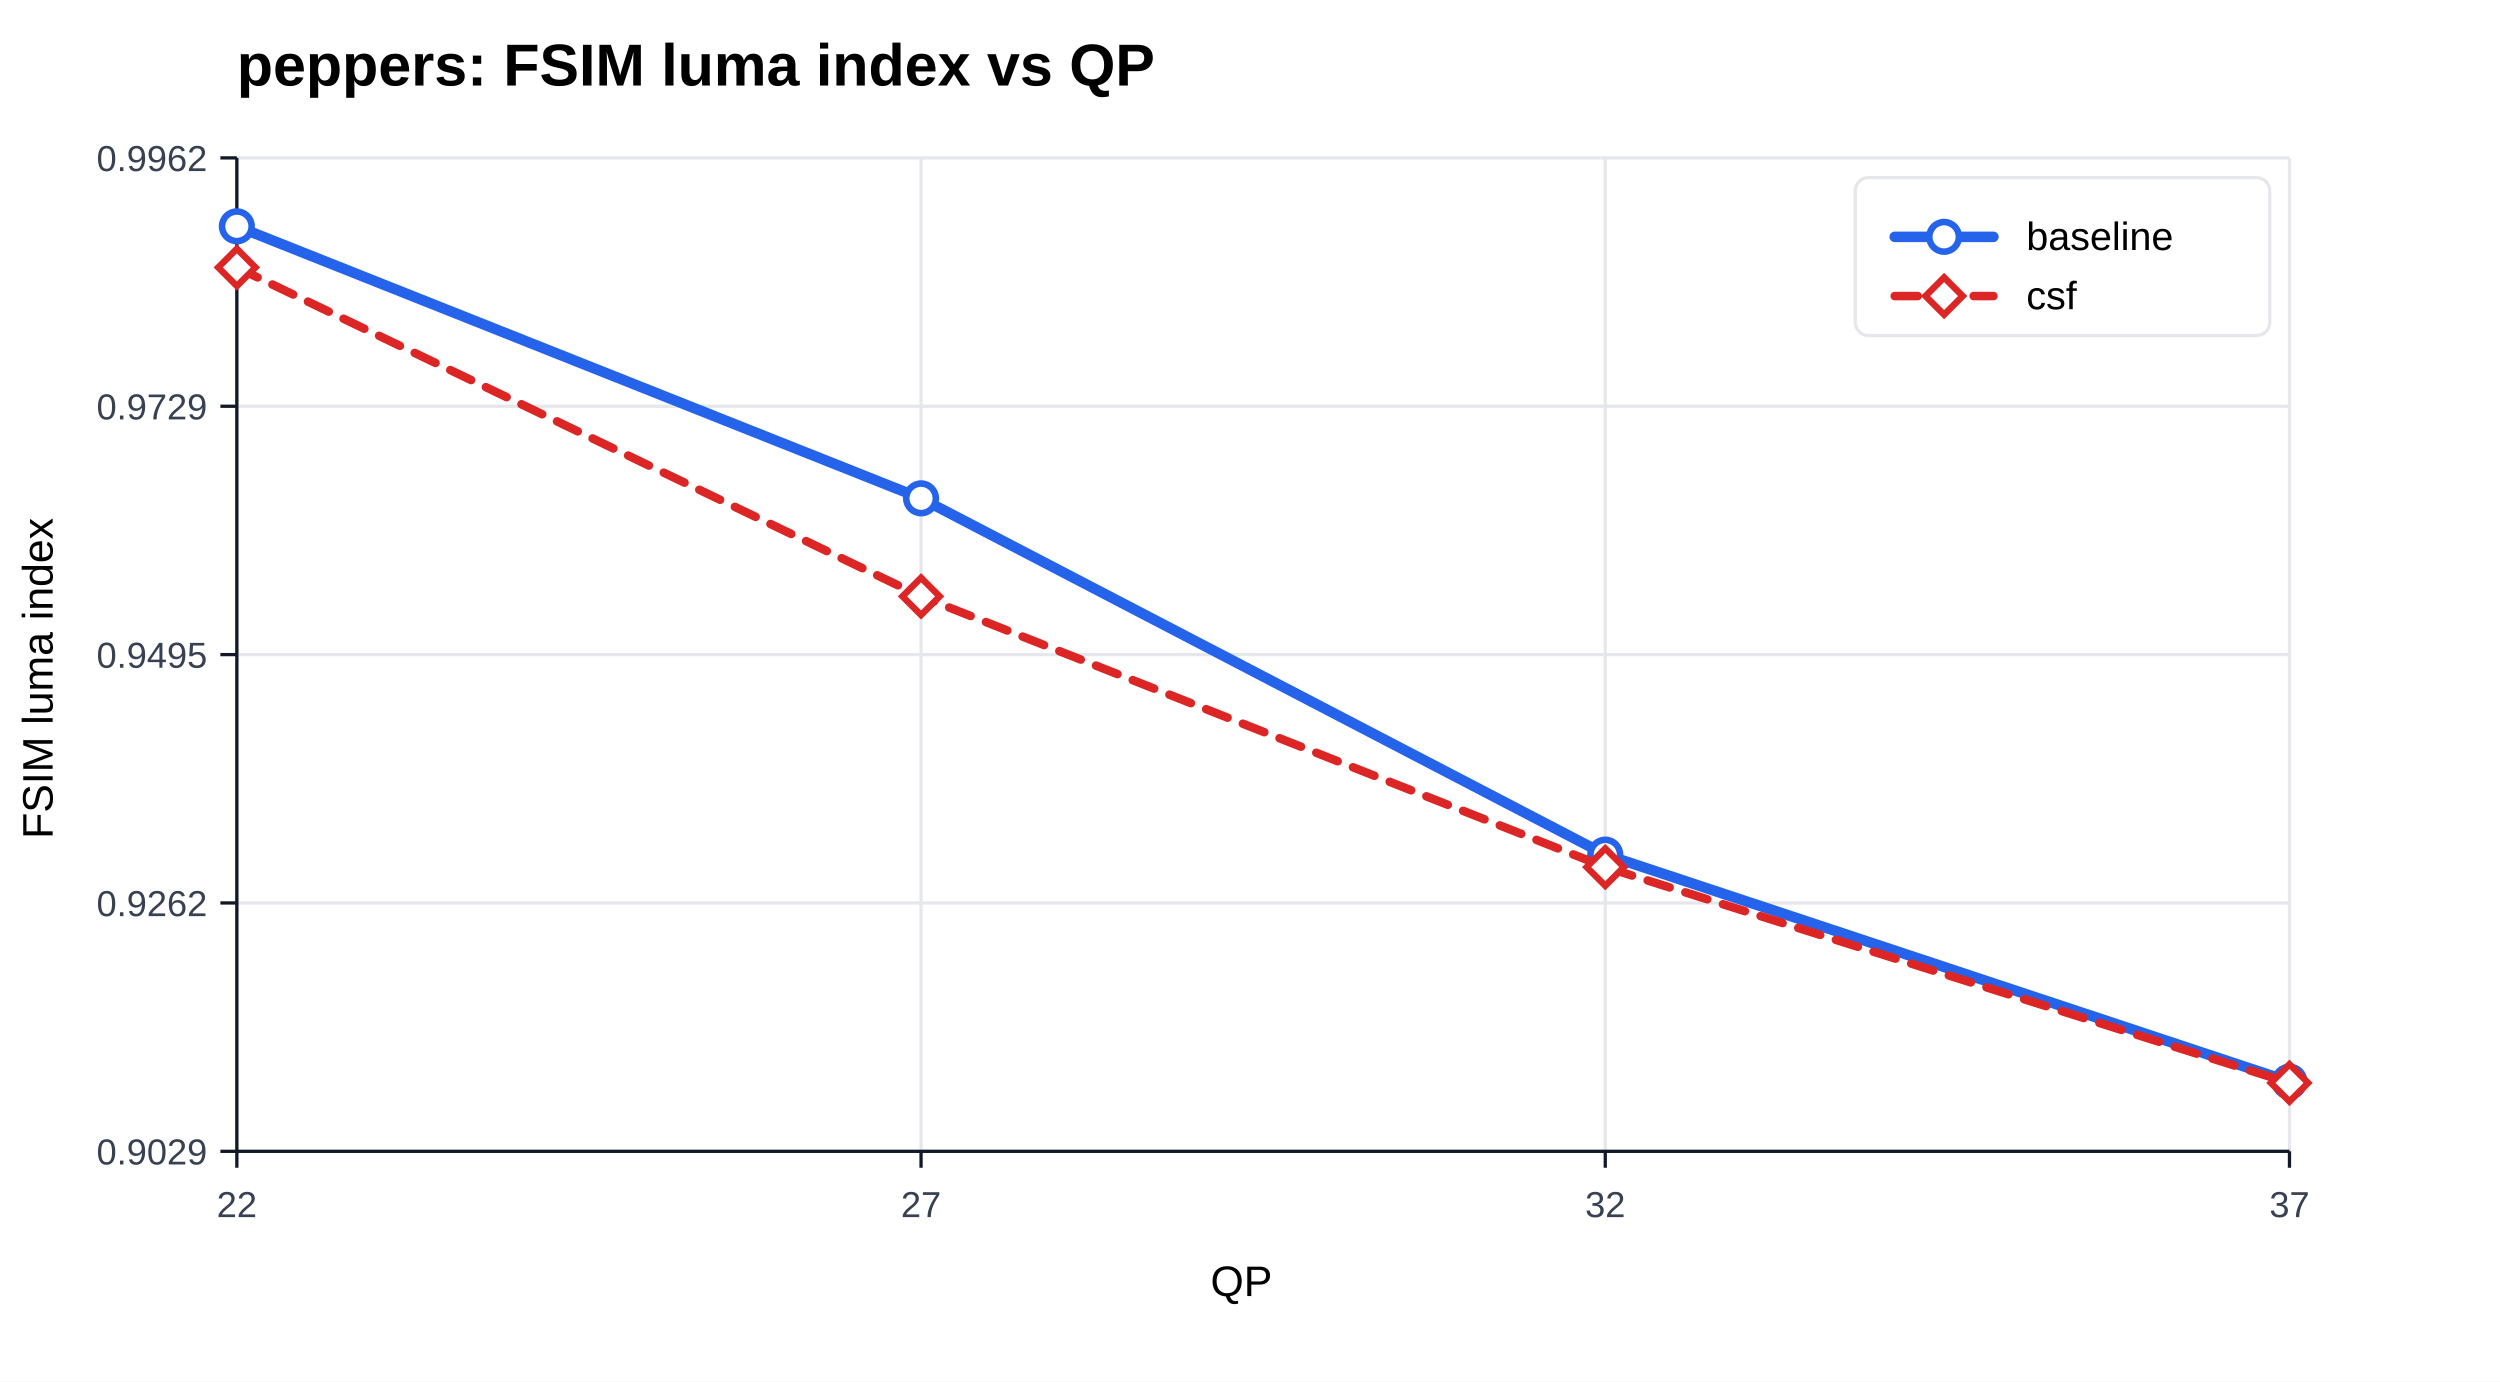
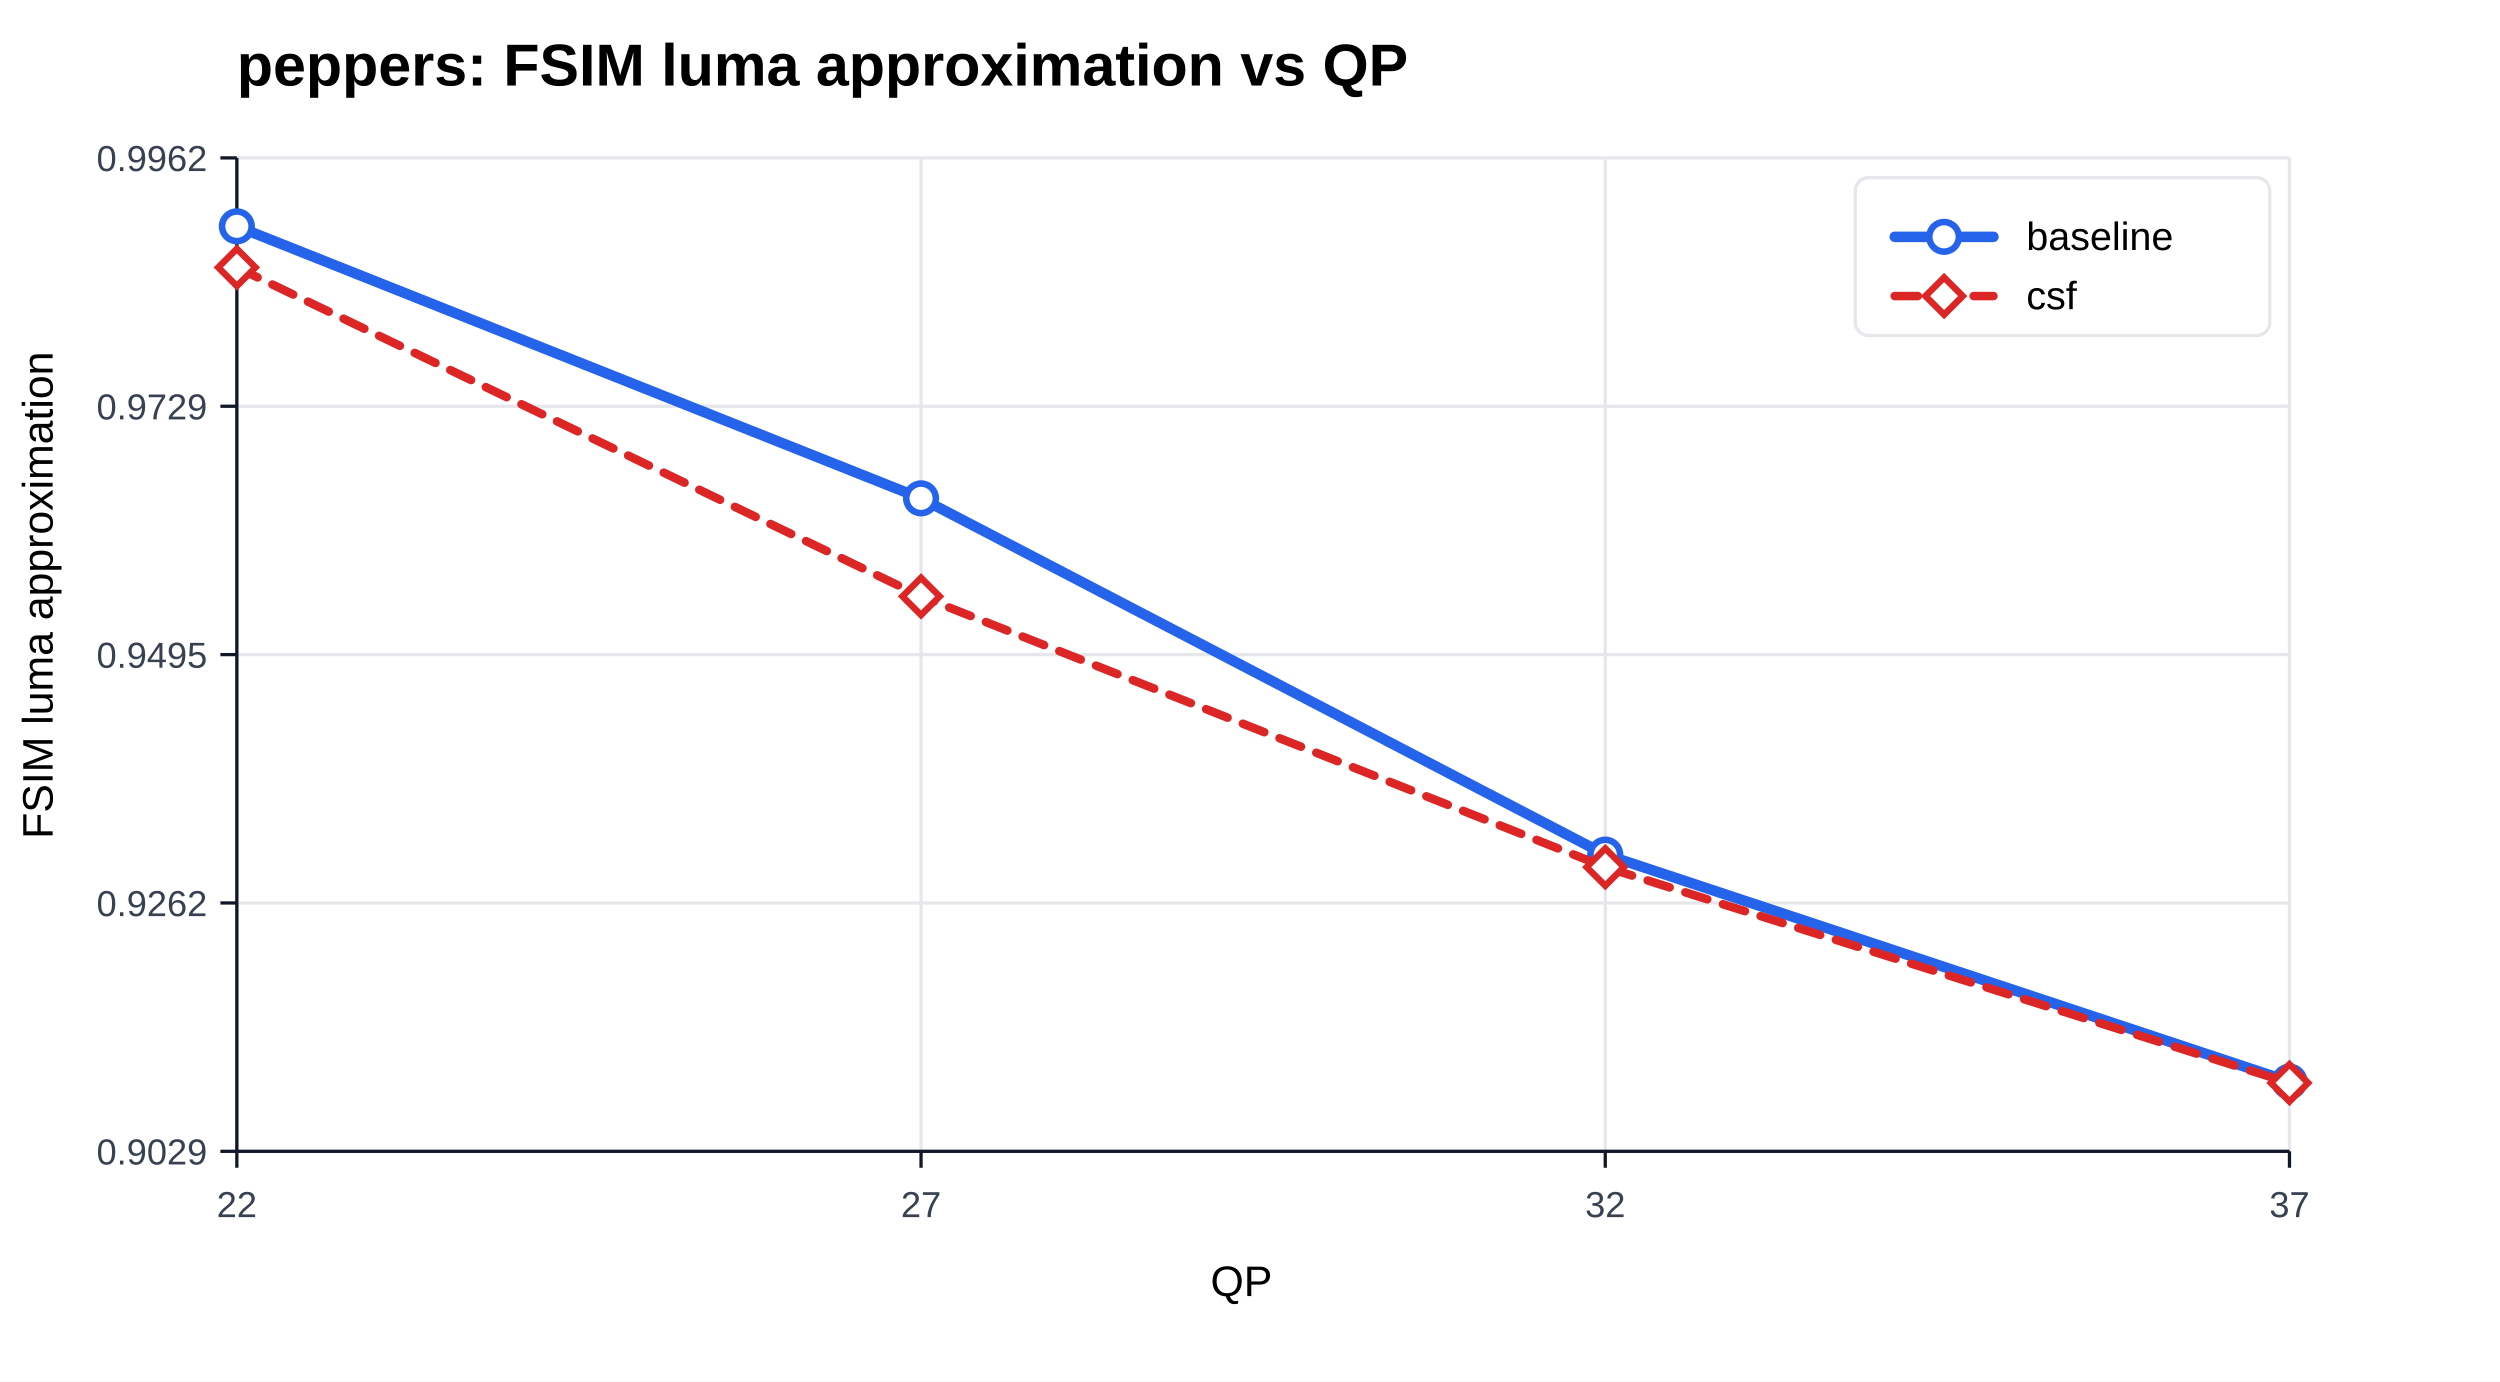
<svg xmlns="http://www.w3.org/2000/svg" width="760" height="420" viewBox="0 0 760 420">
  <rect width="100%" height="100%" fill="#ffffff" />
-   <text x="72" y="26" font-family="Arial" font-size="18" font-weight="700">peppers: FSIM luma index vs QP</text>
+   <text x="72" y="26" font-family="Arial" font-size="18" font-weight="700">peppers: FSIM luma approximation vs QP</text>
  <line x1="72.0" y1="48" x2="72.0" y2="350" stroke="#e5e7eb" stroke-width="1" />
  <line x1="280.0" y1="48" x2="280.0" y2="350" stroke="#e5e7eb" stroke-width="1" />
  <line x1="488.0" y1="48" x2="488.0" y2="350" stroke="#e5e7eb" stroke-width="1" />
  <line x1="696.0" y1="48" x2="696.0" y2="350" stroke="#e5e7eb" stroke-width="1" />
  <line x1="72" y1="350.0" x2="696" y2="350.0" stroke="#e5e7eb" stroke-width="1" />
  <line x1="72" y1="274.5" x2="696" y2="274.5" stroke="#e5e7eb" stroke-width="1" />
  <line x1="72" y1="199.0" x2="696" y2="199.0" stroke="#e5e7eb" stroke-width="1" />
  <line x1="72" y1="123.5" x2="696" y2="123.5" stroke="#e5e7eb" stroke-width="1" />
  <line x1="72" y1="48.0" x2="696" y2="48.0" stroke="#e5e7eb" stroke-width="1" />
  <line x1="72" y1="350" x2="696" y2="350" stroke="#111827" />
  <line x1="72" y1="48" x2="72" y2="350" stroke="#111827" />
  <text x="368" y="394" font-family="Arial" font-size="13">QP</text>
-   <text x="16" y="255" font-family="Arial" font-size="13" transform="rotate(-90 16,255)">FSIM luma index</text>
+   <text x="16" y="255" font-family="Arial" font-size="13" transform="rotate(-90 16,255)">FSIM luma approximation</text>
  <line x1="72.0" y1="350" x2="72.0" y2="355" stroke="#111827" />
  <text x="72.0" y="370" font-family="Arial" font-size="11" fill="#374151" text-anchor="middle">22</text>
  <line x1="280.0" y1="350" x2="280.0" y2="355" stroke="#111827" />
  <text x="280.0" y="370" font-family="Arial" font-size="11" fill="#374151" text-anchor="middle">27</text>
  <line x1="488.0" y1="350" x2="488.0" y2="355" stroke="#111827" />
  <text x="488.0" y="370" font-family="Arial" font-size="11" fill="#374151" text-anchor="middle">32</text>
  <line x1="696.0" y1="350" x2="696.0" y2="355" stroke="#111827" />
  <text x="696.0" y="370" font-family="Arial" font-size="11" fill="#374151" text-anchor="middle">37</text>
  <line x1="67" y1="350.0" x2="72" y2="350.0" stroke="#111827" />
  <text x="63" y="354.0" font-family="Arial" font-size="11" fill="#374151" text-anchor="end">0.9029</text>
  <line x1="67" y1="274.5" x2="72" y2="274.5" stroke="#111827" />
  <text x="63" y="278.5" font-family="Arial" font-size="11" fill="#374151" text-anchor="end">0.9262</text>
  <line x1="67" y1="199.0" x2="72" y2="199.0" stroke="#111827" />
  <text x="63" y="203.0" font-family="Arial" font-size="11" fill="#374151" text-anchor="end">0.9495</text>
  <line x1="67" y1="123.5" x2="72" y2="123.5" stroke="#111827" />
  <text x="63" y="127.5" font-family="Arial" font-size="11" fill="#374151" text-anchor="end">0.9729</text>
  <line x1="67" y1="48.0" x2="72" y2="48.0" stroke="#111827" />
  <text x="63" y="52.0" font-family="Arial" font-size="11" fill="#374151" text-anchor="end">0.9962</text>
  <polyline fill="none" stroke="#2563eb" stroke-width="3.2" stroke-linecap="round" stroke-linejoin="round" points="72.0,68.8 280.0,151.5 488.0,259.8 696.0,328.8" />
  <circle cx="72.0" cy="68.8" r="4.5" fill="#ffffff" stroke="#2563eb" stroke-width="2" />
  <circle cx="280.0" cy="151.5" r="4.5" fill="#ffffff" stroke="#2563eb" stroke-width="2" />
  <circle cx="488.0" cy="259.8" r="4.5" fill="#ffffff" stroke="#2563eb" stroke-width="2" />
  <circle cx="696.0" cy="328.8" r="4.5" fill="#ffffff" stroke="#2563eb" stroke-width="2" />
  <polyline fill="none" stroke="#dc2626" stroke-width="2.6" stroke-linecap="round" stroke-linejoin="round" stroke-dasharray="7 5" points="72.0,81.3 280.0,181.3 488.0,263.6 696.0,329.2" />
  <rect x="68.0" y="77.3" width="8" height="8" transform="rotate(45 72.0 81.3)" fill="#ffffff" stroke="#dc2626" stroke-width="2" />
  <rect x="276.0" y="177.3" width="8" height="8" transform="rotate(45 280.0 181.3)" fill="#ffffff" stroke="#dc2626" stroke-width="2" />
  <rect x="484.0" y="259.6" width="8" height="8" transform="rotate(45 488.0 263.6)" fill="#ffffff" stroke="#dc2626" stroke-width="2" />
  <rect x="692.0" y="325.2" width="8" height="8" transform="rotate(45 696.0 329.2)" fill="#ffffff" stroke="#dc2626" stroke-width="2" />
  <rect x="564" y="54" width="126" height="48" rx="4" fill="#ffffff" stroke="#e5e7eb" />
  <line x1="576" y1="72" x2="606" y2="72" stroke="#2563eb" stroke-width="3.2" stroke-linecap="round" />
  <circle cx="591.0" cy="72.0" r="4.5" fill="#ffffff" stroke="#2563eb" stroke-width="2" />
  <text x="616" y="76" font-family="Arial" font-size="12">baseline</text>
  <line x1="576" y1="90" x2="606" y2="90" stroke="#dc2626" stroke-width="2.6" stroke-linecap="round" stroke-dasharray="7 5" />
  <rect x="587.0" y="86.0" width="8" height="8" transform="rotate(45 591.0 90.0)" fill="#ffffff" stroke="#dc2626" stroke-width="2" />
  <text x="616" y="94" font-family="Arial" font-size="12">csf</text>
</svg>
